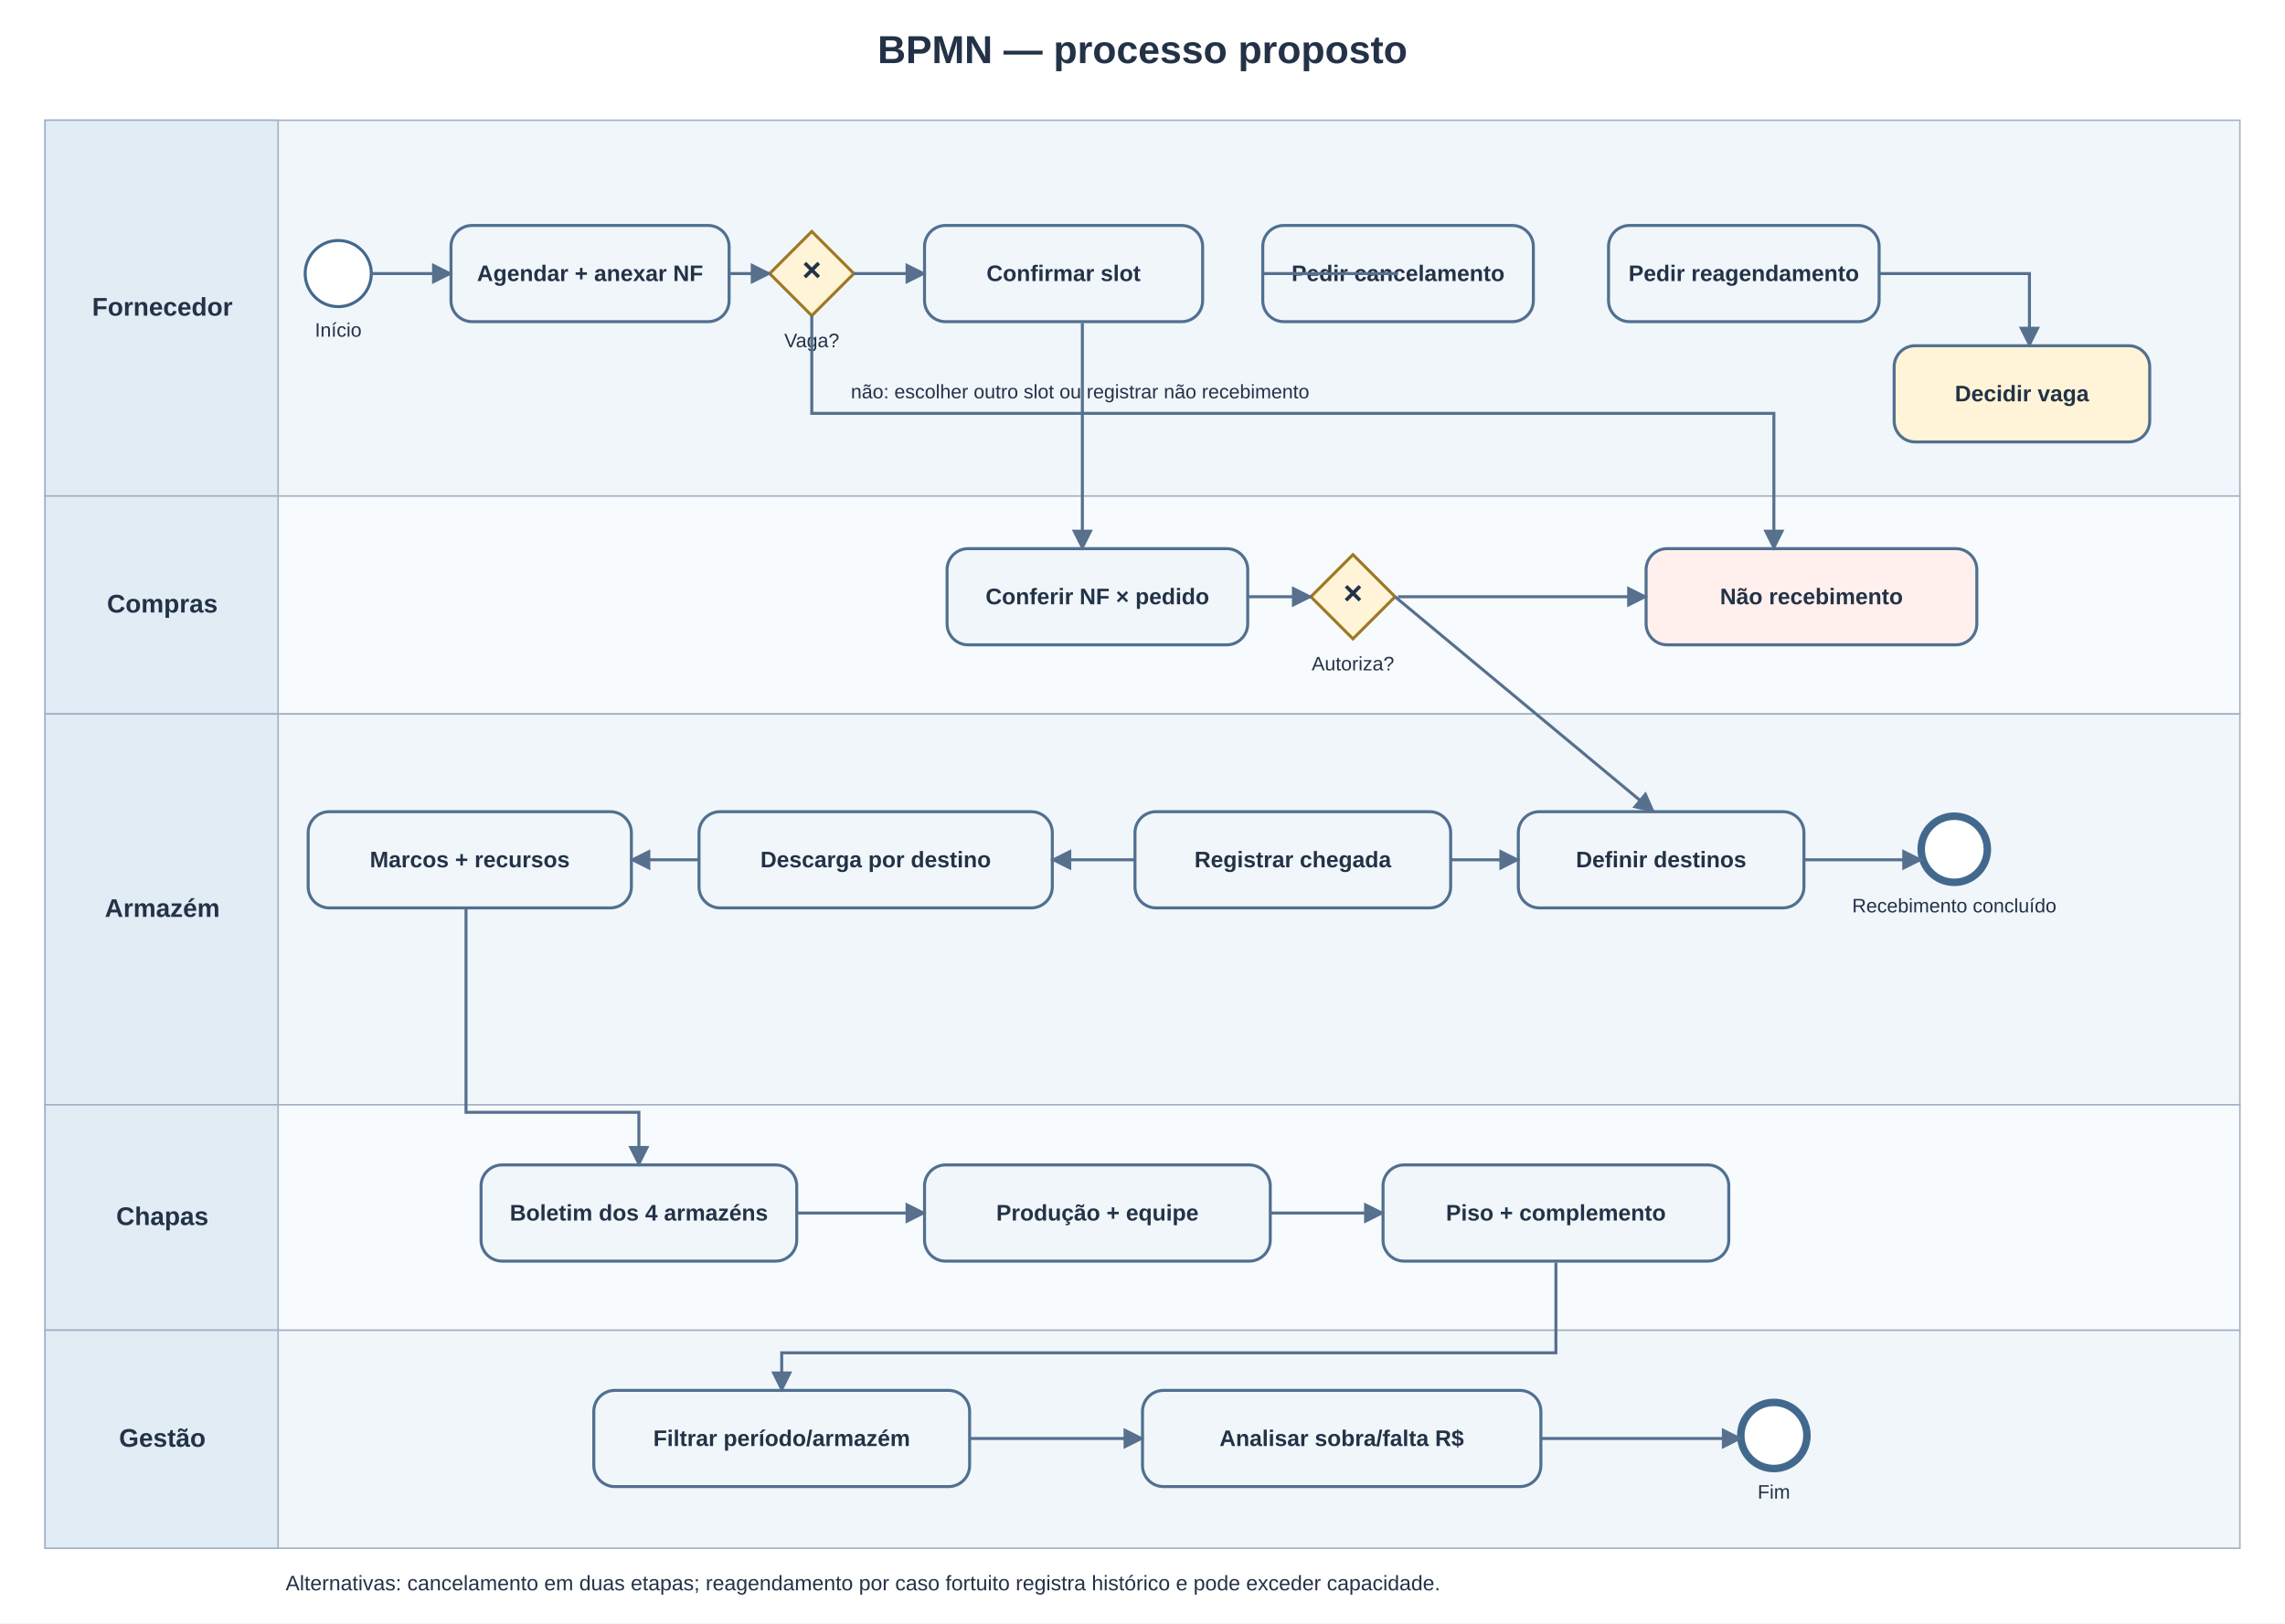
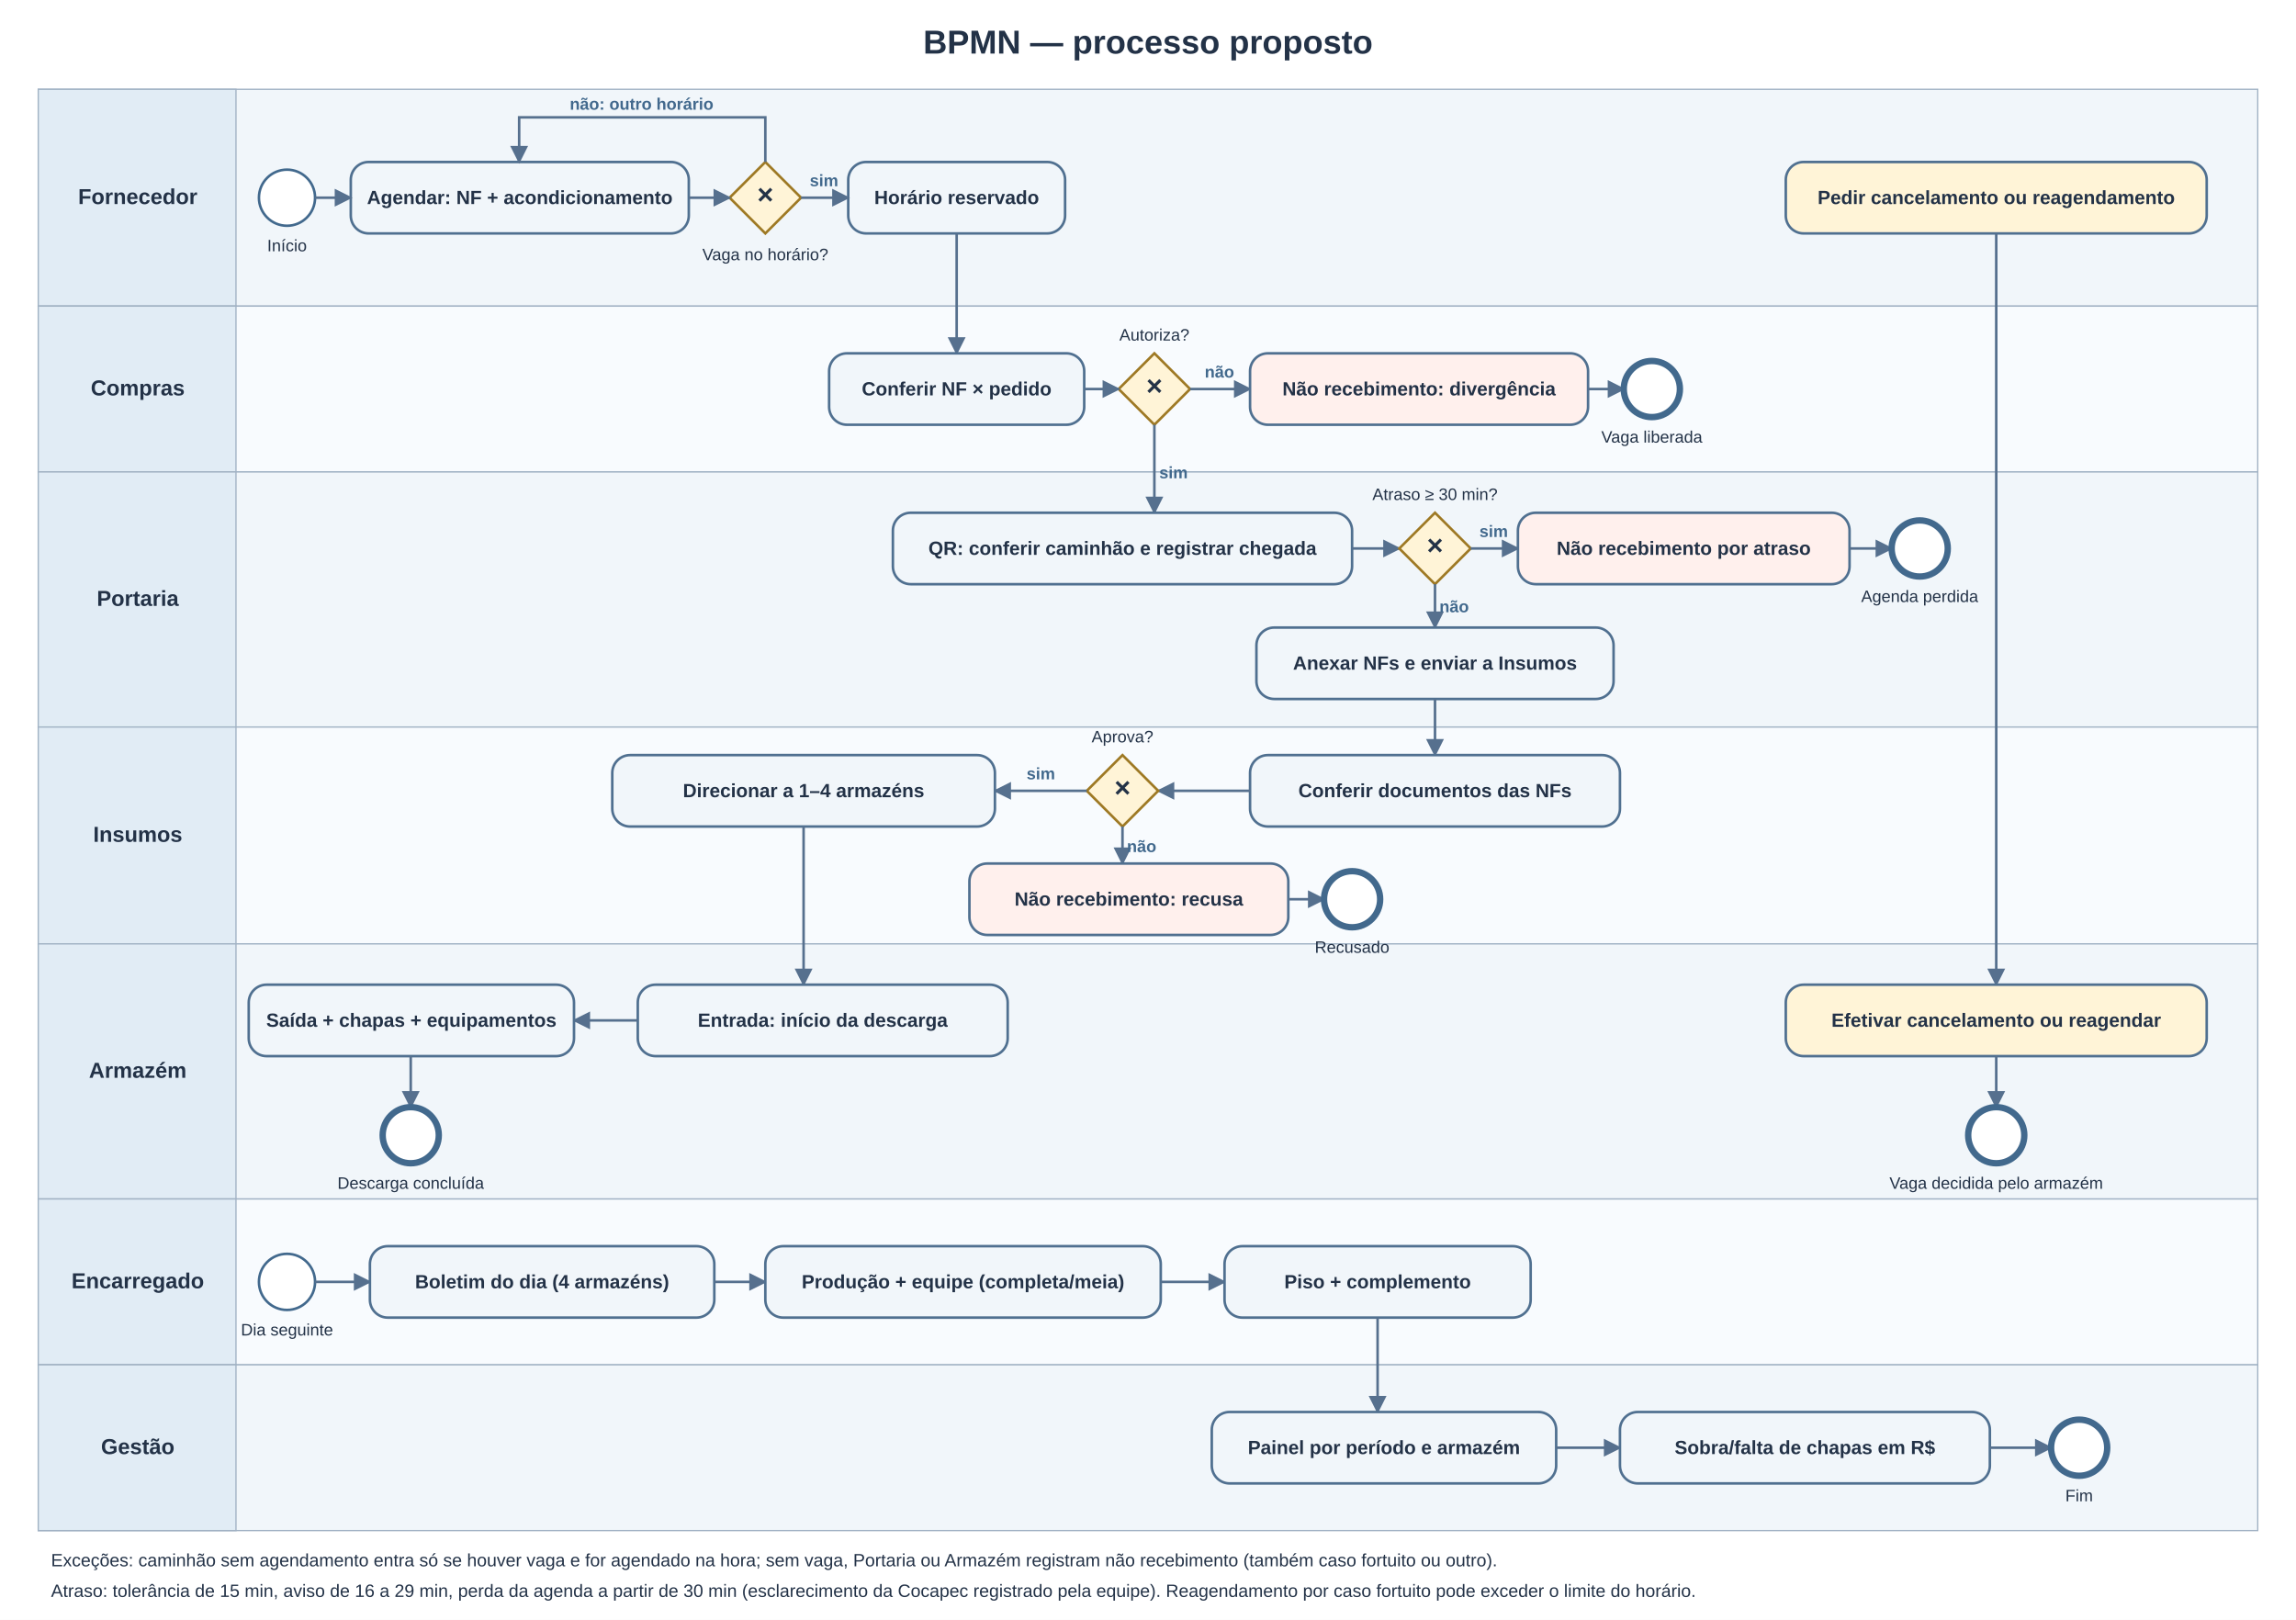
- <svg xmlns="http://www.w3.org/2000/svg" viewBox="0 0 1520 1080" role="img">
+ <svg xmlns="http://www.w3.org/2000/svg" viewBox="0 0 1800 1270" role="img">
  <defs>
    <marker id="arrow" viewBox="0 0 10 10" refX="9" refY="5" markerWidth="7" markerHeight="7" orient="auto-start-reverse">
      <path d="M0 0 L10 5 L0 10 z" fill="#56708e" />
    </marker>
  </defs>
  <rect width="100%" height="100%" fill="#fff" />
-   <text x="760" y="42" text-anchor="middle" font-family="Arial,sans-serif" font-size="26" font-weight="700" fill="#233247">BPMN — processo proposto</text>
-   <rect x="30" y="80" width="1460" height="250" fill="#f1f6fa" stroke="#a1b2c4" />
-   <rect x="30" y="80" width="155" height="250" fill="#e1ecf5" stroke="#a1b2c4" />
-   <text x="108" y="210" text-anchor="middle" font-family="Arial,sans-serif" font-size="17" font-weight="700" fill="#233247">Fornecedor</text>
-   <rect x="30" y="330" width="1460" height="145" fill="#f8fbfe" stroke="#a1b2c4" />
-   <rect x="30" y="330" width="155" height="145" fill="#e1ecf5" stroke="#a1b2c4" />
-   <text x="108" y="407.5" text-anchor="middle" font-family="Arial,sans-serif" font-size="17" font-weight="700" fill="#233247">Compras</text>
-   <rect x="30" y="475" width="1460" height="260" fill="#f1f6fa" stroke="#a1b2c4" />
-   <rect x="30" y="475" width="155" height="260" fill="#e1ecf5" stroke="#a1b2c4" />
-   <text x="108" y="610" text-anchor="middle" font-family="Arial,sans-serif" font-size="17" font-weight="700" fill="#233247">Armazém</text>
-   <rect x="30" y="735" width="1460" height="150" fill="#f8fbfe" stroke="#a1b2c4" />
-   <rect x="30" y="735" width="155" height="150" fill="#e1ecf5" stroke="#a1b2c4" />
-   <text x="108" y="815" text-anchor="middle" font-family="Arial,sans-serif" font-size="17" font-weight="700" fill="#233247">Chapas</text>
-   <rect x="30" y="885" width="1460" height="145" fill="#f1f6fa" stroke="#a1b2c4" />
-   <rect x="30" y="885" width="155" height="145" fill="#e1ecf5" stroke="#a1b2c4" />
-   <text x="108" y="962.5" text-anchor="middle" font-family="Arial,sans-serif" font-size="17" font-weight="700" fill="#233247">Gestão</text>
-   <circle cx="225" cy="182" r="22" fill="#fff" stroke="#42698d" stroke-width="2" />
-   <text x="225" y="224" text-anchor="middle" font-family="Arial,sans-serif" font-size="13" font-weight="500" fill="#233247">Início</text>
-   <rect x="300" y="150" width="185" height="64" rx="14" fill="#f1f6fa" stroke="#507090" stroke-width="2" />
-   <text x="392.5" y="187" text-anchor="middle" font-family="Arial,sans-serif" font-size="15" font-weight="600" fill="#233247">Agendar + anexar NF</text>
-   <path d="M540 154l28 28-28 28-28-28z" fill="#fff4d7" stroke="#9e7924" stroke-width="2" />
-   <text x="540" y="187" text-anchor="middle" font-family="Arial,sans-serif" font-size="22" font-weight="700" fill="#233247">×</text>
-   <text x="540" y="231" text-anchor="middle" font-family="Arial,sans-serif" font-size="13" font-weight="500" fill="#233247">Vaga?</text>
-   <rect x="615" y="150" width="185" height="64" rx="14" fill="#f1f6fa" stroke="#507090" stroke-width="2" />
-   <text x="707.5" y="187" text-anchor="middle" font-family="Arial,sans-serif" font-size="15" font-weight="600" fill="#233247">Confirmar slot</text>
-   <rect x="840" y="150" width="180" height="64" rx="14" fill="#f1f6fa" stroke="#507090" stroke-width="2" />
-   <text x="930" y="187" text-anchor="middle" font-family="Arial,sans-serif" font-size="15" font-weight="600" fill="#233247">Pedir cancelamento</text>
-   <rect x="1070" y="150" width="180" height="64" rx="14" fill="#f1f6fa" stroke="#507090" stroke-width="2" />
-   <text x="1160" y="187" text-anchor="middle" font-family="Arial,sans-serif" font-size="15" font-weight="600" fill="#233247">Pedir reagendamento</text>
-   <rect x="630" y="365" width="200" height="64" rx="14" fill="#f1f6fa" stroke="#507090" stroke-width="2" />
-   <text x="730" y="402" text-anchor="middle" font-family="Arial,sans-serif" font-size="15" font-weight="600" fill="#233247">Conferir NF × pedido</text>
-   <path d="M900 369l28 28-28 28-28-28z" fill="#fff4d7" stroke="#9e7924" stroke-width="2" />
-   <text x="900" y="402" text-anchor="middle" font-family="Arial,sans-serif" font-size="22" font-weight="700" fill="#233247">×</text>
-   <text x="900" y="446" text-anchor="middle" font-family="Arial,sans-serif" font-size="13" font-weight="500" fill="#233247">Autoriza?</text>
-   <rect x="1010" y="540" width="190" height="64" rx="14" fill="#f1f6fa" stroke="#507090" stroke-width="2" />
-   <text x="1105" y="577" text-anchor="middle" font-family="Arial,sans-serif" font-size="15" font-weight="600" fill="#233247">Definir destinos</text>
-   <rect x="755" y="540" width="210" height="64" rx="14" fill="#f1f6fa" stroke="#507090" stroke-width="2" />
-   <text x="860" y="577" text-anchor="middle" font-family="Arial,sans-serif" font-size="15" font-weight="600" fill="#233247">Registrar chegada</text>
-   <rect x="465" y="540" width="235" height="64" rx="14" fill="#f1f6fa" stroke="#507090" stroke-width="2" />
-   <text x="582.5" y="577" text-anchor="middle" font-family="Arial,sans-serif" font-size="15" font-weight="600" fill="#233247">Descarga por destino</text>
-   <rect x="205" y="540" width="215" height="64" rx="14" fill="#f1f6fa" stroke="#507090" stroke-width="2" />
-   <text x="312.5" y="577" text-anchor="middle" font-family="Arial,sans-serif" font-size="15" font-weight="600" fill="#233247">Marcos + recursos</text>
-   <circle cx="1300" cy="565" r="22" fill="#fff" stroke="#42698d" stroke-width="5" />
-   <text x="1300" y="607" text-anchor="middle" font-family="Arial,sans-serif" font-size="13" font-weight="500" fill="#233247">Recebimento concluído</text>
-   <rect x="320" y="775" width="210" height="64" rx="14" fill="#f1f6fa" stroke="#507090" stroke-width="2" />
-   <text x="425" y="812" text-anchor="middle" font-family="Arial,sans-serif" font-size="15" font-weight="600" fill="#233247">Boletim dos 4 armazéns</text>
-   <rect x="615" y="775" width="230" height="64" rx="14" fill="#f1f6fa" stroke="#507090" stroke-width="2" />
-   <text x="730" y="812" text-anchor="middle" font-family="Arial,sans-serif" font-size="15" font-weight="600" fill="#233247">Produção + equipe</text>
-   <rect x="920" y="775" width="230" height="64" rx="14" fill="#f1f6fa" stroke="#507090" stroke-width="2" />
-   <text x="1035" y="812" text-anchor="middle" font-family="Arial,sans-serif" font-size="15" font-weight="600" fill="#233247">Piso + complemento</text>
-   <rect x="395" y="925" width="250" height="64" rx="14" fill="#f1f6fa" stroke="#507090" stroke-width="2" />
-   <text x="520" y="962" text-anchor="middle" font-family="Arial,sans-serif" font-size="15" font-weight="600" fill="#233247">Filtrar período/armazém</text>
-   <rect x="760" y="925" width="265" height="64" rx="14" fill="#f1f6fa" stroke="#507090" stroke-width="2" />
-   <text x="892.5" y="962" text-anchor="middle" font-family="Arial,sans-serif" font-size="15" font-weight="600" fill="#233247">Analisar sobra/falta R$</text>
-   <circle cx="1180" cy="955" r="22" fill="#fff" stroke="#42698d" stroke-width="5" />
-   <text x="1180" y="997" text-anchor="middle" font-family="Arial,sans-serif" font-size="13" font-weight="500" fill="#233247">Fim</text>
-   <rect x="1095" y="365" width="220" height="64" rx="14" fill="#fff0ed" stroke="#507090" stroke-width="2" />
-   <text x="1205" y="402" text-anchor="middle" font-family="Arial,sans-serif" font-size="15" font-weight="600" fill="#233247">Não recebimento</text>
-   <rect x="1260" y="230" width="170" height="64" rx="14" fill="#fff4d7" stroke="#507090" stroke-width="2" />
-   <text x="1345" y="267" text-anchor="middle" font-family="Arial,sans-serif" font-size="15" font-weight="600" fill="#233247">Decidir vaga</text>
-   <line x1="247" y1="182" x2="300" y2="182" stroke="#56708e" stroke-width="2" marker-end="url(#arrow)" />
-   <line x1="485" y1="182" x2="512" y2="182" stroke="#56708e" stroke-width="2" marker-end="url(#arrow)" />
-   <line x1="568" y1="182" x2="615" y2="182" stroke="#56708e" stroke-width="2" marker-end="url(#arrow)" />
-   <line x1="720" y1="215" x2="720" y2="365" stroke="#56708e" stroke-width="2" marker-end="url(#arrow)" />
-   <line x1="830" y1="397" x2="872" y2="397" stroke="#56708e" stroke-width="2" marker-end="url(#arrow)" />
-   <line x1="928" y1="397" x2="1100" y2="540" stroke="#56708e" stroke-width="2" marker-end="url(#arrow)" />
-   <line x1="1200" y1="572" x2="1278" y2="572" stroke="#56708e" stroke-width="2" marker-end="url(#arrow)" />
-   <line x1="965" y1="572" x2="1010" y2="572" stroke="#56708e" stroke-width="2" marker-end="url(#arrow)" />
-   <line x1="755" y1="572" x2="700" y2="572" stroke="#56708e" stroke-width="2" marker-end="url(#arrow)" />
-   <line x1="465" y1="572" x2="420" y2="572" stroke="#56708e" stroke-width="2" marker-end="url(#arrow)" />
-   <line x1="530" y1="807" x2="615" y2="807" stroke="#56708e" stroke-width="2" marker-end="url(#arrow)" />
-   <line x1="845" y1="807" x2="920" y2="807" stroke="#56708e" stroke-width="2" marker-end="url(#arrow)" />
-   <line x1="645" y1="957" x2="760" y2="957" stroke="#56708e" stroke-width="2" marker-end="url(#arrow)" />
-   <line x1="1025" y1="957" x2="1158" y2="957" stroke="#56708e" stroke-width="2" marker-end="url(#arrow)" />
-   <line x1="930" y1="397" x2="1095" y2="397" stroke="#56708e" stroke-width="2" marker-end="url(#arrow)" />
-   <path d="M540 210 V275 H1180 V365" fill="none" stroke="#56708e" stroke-width="2" marker-end="url(#arrow)" />
-   <text x="566" y="265" text-anchor="start" font-family="Arial,sans-serif" font-size="13" font-weight="400" fill="#233247">não: escolher outro slot ou registrar não recebimento</text>
-   <path d="M310 605 V740 H425 V775" fill="none" stroke="#56708e" stroke-width="2" marker-end="url(#arrow)" />
-   <path d="M1035 840 V900 H520 V925" fill="none" stroke="#56708e" stroke-width="2" marker-end="url(#arrow)" />
-   <path d="M930 182 H840 M1250 182 H1350 V230" fill="none" stroke="#56708e" stroke-width="2" marker-end="url(#arrow)" />
-   <text x="190" y="1058" text-anchor="start" font-family="Arial,sans-serif" font-size="14" font-weight="400" fill="#233247">Alternativas: cancelamento em duas etapas; reagendamento por caso fortuito registra histórico e pode exceder capacidade.</text>
+   <text x="900" y="42" text-anchor="middle" font-family="Arial,sans-serif" font-size="26" font-weight="700" fill="#233247">BPMN — processo proposto</text>
+   <rect x="30" y="70" width="1740" height="170" fill="#f1f6fa" stroke="#a1b2c4" />
+   <rect x="30" y="70" width="155" height="170" fill="#e1ecf5" stroke="#a1b2c4" />
+   <text x="108" y="160" text-anchor="middle" font-family="Arial,sans-serif" font-size="17" font-weight="700" fill="#233247">Fornecedor</text>
+   <rect x="30" y="240" width="1740" height="130" fill="#f8fbfe" stroke="#a1b2c4" />
+   <rect x="30" y="240" width="155" height="130" fill="#e1ecf5" stroke="#a1b2c4" />
+   <text x="108" y="310" text-anchor="middle" font-family="Arial,sans-serif" font-size="17" font-weight="700" fill="#233247">Compras</text>
+   <rect x="30" y="370" width="1740" height="200" fill="#f1f6fa" stroke="#a1b2c4" />
+   <rect x="30" y="370" width="155" height="200" fill="#e1ecf5" stroke="#a1b2c4" />
+   <text x="108" y="475" text-anchor="middle" font-family="Arial,sans-serif" font-size="17" font-weight="700" fill="#233247">Portaria</text>
+   <rect x="30" y="570" width="1740" height="170" fill="#f8fbfe" stroke="#a1b2c4" />
+   <rect x="30" y="570" width="155" height="170" fill="#e1ecf5" stroke="#a1b2c4" />
+   <text x="108" y="660" text-anchor="middle" font-family="Arial,sans-serif" font-size="17" font-weight="700" fill="#233247">Insumos</text>
+   <rect x="30" y="740" width="1740" height="200" fill="#f1f6fa" stroke="#a1b2c4" />
+   <rect x="30" y="740" width="155" height="200" fill="#e1ecf5" stroke="#a1b2c4" />
+   <text x="108" y="845" text-anchor="middle" font-family="Arial,sans-serif" font-size="17" font-weight="700" fill="#233247">Armazém</text>
+   <rect x="30" y="940" width="1740" height="130" fill="#f8fbfe" stroke="#a1b2c4" />
+   <rect x="30" y="940" width="155" height="130" fill="#e1ecf5" stroke="#a1b2c4" />
+   <text x="108" y="1010" text-anchor="middle" font-family="Arial,sans-serif" font-size="17" font-weight="700" fill="#233247">Encarregado</text>
+   <rect x="30" y="1070" width="1740" height="130" fill="#f1f6fa" stroke="#a1b2c4" />
+   <rect x="30" y="1070" width="155" height="130" fill="#e1ecf5" stroke="#a1b2c4" />
+   <text x="108" y="1140" text-anchor="middle" font-family="Arial,sans-serif" font-size="17" font-weight="700" fill="#233247">Gestão</text>
+   <circle cx="225" cy="155" r="22" fill="#fff" stroke="#42698d" stroke-width="2" />
+   <text x="225" y="197" text-anchor="middle" font-family="Arial,sans-serif" font-size="13" font-weight="500" fill="#233247">Início</text>
+   <rect x="275" y="127" width="265" height="56" rx="14" fill="#f1f6fa" stroke="#507090" stroke-width="2" />
+   <text x="407.5" y="160" text-anchor="middle" font-family="Arial,sans-serif" font-size="15" font-weight="600" fill="#233247">Agendar: NF + acondicionamento</text>
+   <path d="M600 127l28 28-28 28-28-28z" fill="#fff4d7" stroke="#9e7924" stroke-width="2" />
+   <text x="600" y="160" text-anchor="middle" font-family="Arial,sans-serif" font-size="22" font-weight="700" fill="#233247">×</text>
+   <text x="600" y="204" text-anchor="middle" font-family="Arial,sans-serif" font-size="13" font-weight="500" fill="#233247">Vaga no horário?</text>
+   <rect x="665" y="127" width="170" height="56" rx="14" fill="#f1f6fa" stroke="#507090" stroke-width="2" />
+   <text x="750" y="160" text-anchor="middle" font-family="Arial,sans-serif" font-size="15" font-weight="600" fill="#233247">Horário reservado</text>
+   <line x1="247" y1="155" x2="275" y2="155" stroke="#56708e" stroke-width="2" marker-end="url(#arrow)" />
+   <line x1="540" y1="155" x2="572" y2="155" stroke="#56708e" stroke-width="2" marker-end="url(#arrow)" />
+   <line x1="628" y1="155" x2="665" y2="155" stroke="#56708e" stroke-width="2" marker-end="url(#arrow)" />
+   <text x="646" y="146" text-anchor="middle" font-family="Arial,sans-serif" font-size="13" font-weight="600" fill="#42698d">sim</text>
+   <path d="M600 127 V92 H407 V127" fill="none" stroke="#56708e" stroke-width="2" marker-end="url(#arrow)" />
+   <text x="503" y="86" text-anchor="middle" font-family="Arial,sans-serif" font-size="13" font-weight="600" fill="#42698d">não: outro horário</text>
+   <rect x="1400" y="127" width="330" height="56" rx="14" fill="#fff4d7" stroke="#507090" stroke-width="2" />
+   <text x="1565" y="160" text-anchor="middle" font-family="Arial,sans-serif" font-size="15" font-weight="600" fill="#233247">Pedir cancelamento ou reagendamento</text>
+   <line x1="750" y1="183" x2="750" y2="277" stroke="#56708e" stroke-width="2" marker-end="url(#arrow)" />
+   <rect x="650" y="277" width="200" height="56" rx="14" fill="#f1f6fa" stroke="#507090" stroke-width="2" />
+   <text x="750" y="310" text-anchor="middle" font-family="Arial,sans-serif" font-size="15" font-weight="600" fill="#233247">Conferir NF × pedido</text>
+   <path d="M905 277l28 28-28 28-28-28z" fill="#fff4d7" stroke="#9e7924" stroke-width="2" />
+   <text x="905" y="310" text-anchor="middle" font-family="Arial,sans-serif" font-size="22" font-weight="700" fill="#233247">×</text>
+   <text x="905" y="267" text-anchor="middle" font-family="Arial,sans-serif" font-size="13" font-weight="500" fill="#233247">Autoriza?</text>
+   <line x1="850" y1="305" x2="877" y2="305" stroke="#56708e" stroke-width="2" marker-end="url(#arrow)" />
+   <line x1="933" y1="305" x2="980" y2="305" stroke="#56708e" stroke-width="2" marker-end="url(#arrow)" />
+   <text x="956" y="296" text-anchor="middle" font-family="Arial,sans-serif" font-size="13" font-weight="600" fill="#42698d">não</text>
+   <rect x="980" y="277" width="265" height="56" rx="14" fill="#fff0ed" stroke="#507090" stroke-width="2" />
+   <text x="1112.5" y="310" text-anchor="middle" font-family="Arial,sans-serif" font-size="15" font-weight="600" fill="#233247">Não recebimento: divergência</text>
+   <line x1="1245" y1="305" x2="1273" y2="305" stroke="#56708e" stroke-width="2" marker-end="url(#arrow)" />
+   <circle cx="1295" cy="305" r="22" fill="#fff" stroke="#42698d" stroke-width="5" />
+   <text x="1295" y="347" text-anchor="middle" font-family="Arial,sans-serif" font-size="13" font-weight="500" fill="#233247">Vaga liberada</text>
+   <line x1="905" y1="333" x2="905" y2="402" stroke="#56708e" stroke-width="2" marker-end="url(#arrow)" />
+   <text x="920" y="375" text-anchor="middle" font-family="Arial,sans-serif" font-size="13" font-weight="600" fill="#42698d">sim</text>
+   <rect x="700" y="402" width="360" height="56" rx="14" fill="#f1f6fa" stroke="#507090" stroke-width="2" />
+   <text x="880" y="435" text-anchor="middle" font-family="Arial,sans-serif" font-size="15" font-weight="600" fill="#233247">QR: conferir caminhão e registrar chegada</text>
+   <line x1="1060" y1="430" x2="1097" y2="430" stroke="#56708e" stroke-width="2" marker-end="url(#arrow)" />
+   <path d="M1125 402l28 28-28 28-28-28z" fill="#fff4d7" stroke="#9e7924" stroke-width="2" />
+   <text x="1125" y="435" text-anchor="middle" font-family="Arial,sans-serif" font-size="22" font-weight="700" fill="#233247">×</text>
+   <text x="1125" y="392" text-anchor="middle" font-family="Arial,sans-serif" font-size="13" font-weight="500" fill="#233247">Atraso ≥ 30 min?</text>
+   <line x1="1153" y1="430" x2="1190" y2="430" stroke="#56708e" stroke-width="2" marker-end="url(#arrow)" />
+   <text x="1171" y="421" text-anchor="middle" font-family="Arial,sans-serif" font-size="13" font-weight="600" fill="#42698d">sim</text>
+   <rect x="1190" y="402" width="260" height="56" rx="14" fill="#fff0ed" stroke="#507090" stroke-width="2" />
+   <text x="1320" y="435" text-anchor="middle" font-family="Arial,sans-serif" font-size="15" font-weight="600" fill="#233247">Não recebimento por atraso</text>
+   <line x1="1450" y1="430" x2="1483" y2="430" stroke="#56708e" stroke-width="2" marker-end="url(#arrow)" />
+   <circle cx="1505" cy="430" r="22" fill="#fff" stroke="#42698d" stroke-width="5" />
+   <text x="1505" y="472" text-anchor="middle" font-family="Arial,sans-serif" font-size="13" font-weight="500" fill="#233247">Agenda perdida</text>
+   <line x1="1125" y1="458" x2="1125" y2="492" stroke="#56708e" stroke-width="2" marker-end="url(#arrow)" />
+   <text x="1140" y="480" text-anchor="middle" font-family="Arial,sans-serif" font-size="13" font-weight="600" fill="#42698d">não</text>
+   <rect x="985" y="492" width="280" height="56" rx="14" fill="#f1f6fa" stroke="#507090" stroke-width="2" />
+   <text x="1125" y="525" text-anchor="middle" font-family="Arial,sans-serif" font-size="15" font-weight="600" fill="#233247">Anexar NFs e enviar a Insumos</text>
+   <line x1="1125" y1="548" x2="1125" y2="592" stroke="#56708e" stroke-width="2" marker-end="url(#arrow)" />
+   <rect x="980" y="592" width="290" height="56" rx="14" fill="#f1f6fa" stroke="#507090" stroke-width="2" />
+   <text x="1125" y="625" text-anchor="middle" font-family="Arial,sans-serif" font-size="15" font-weight="600" fill="#233247">Conferir documentos das NFs</text>
+   <line x1="980" y1="620" x2="908" y2="620" stroke="#56708e" stroke-width="2" marker-end="url(#arrow)" />
+   <path d="M880 592l28 28-28 28-28-28z" fill="#fff4d7" stroke="#9e7924" stroke-width="2" />
+   <text x="880" y="625" text-anchor="middle" font-family="Arial,sans-serif" font-size="22" font-weight="700" fill="#233247">×</text>
+   <text x="880" y="582" text-anchor="middle" font-family="Arial,sans-serif" font-size="13" font-weight="500" fill="#233247">Aprova?</text>
+   <line x1="852" y1="620" x2="780" y2="620" stroke="#56708e" stroke-width="2" marker-end="url(#arrow)" />
+   <text x="816" y="611" text-anchor="middle" font-family="Arial,sans-serif" font-size="13" font-weight="600" fill="#42698d">sim</text>
+   <rect x="480" y="592" width="300" height="56" rx="14" fill="#f1f6fa" stroke="#507090" stroke-width="2" />
+   <text x="630" y="625" text-anchor="middle" font-family="Arial,sans-serif" font-size="15" font-weight="600" fill="#233247">Direcionar a 1–4 armazéns</text>
+   <line x1="880" y1="648" x2="880" y2="677" stroke="#56708e" stroke-width="2" marker-end="url(#arrow)" />
+   <text x="895" y="668" text-anchor="middle" font-family="Arial,sans-serif" font-size="13" font-weight="600" fill="#42698d">não</text>
+   <rect x="760" y="677" width="250" height="56" rx="14" fill="#fff0ed" stroke="#507090" stroke-width="2" />
+   <text x="885" y="710" text-anchor="middle" font-family="Arial,sans-serif" font-size="15" font-weight="600" fill="#233247">Não recebimento: recusa</text>
+   <line x1="1010" y1="705" x2="1038" y2="705" stroke="#56708e" stroke-width="2" marker-end="url(#arrow)" />
+   <circle cx="1060" cy="705" r="22" fill="#fff" stroke="#42698d" stroke-width="5" />
+   <text x="1060" y="747" text-anchor="middle" font-family="Arial,sans-serif" font-size="13" font-weight="500" fill="#233247">Recusado</text>
+   <line x1="630" y1="648" x2="630" y2="772" stroke="#56708e" stroke-width="2" marker-end="url(#arrow)" />
+   <rect x="500" y="772" width="290" height="56" rx="14" fill="#f1f6fa" stroke="#507090" stroke-width="2" />
+   <text x="645" y="805" text-anchor="middle" font-family="Arial,sans-serif" font-size="15" font-weight="600" fill="#233247">Entrada: início da descarga</text>
+   <line x1="500" y1="800" x2="450" y2="800" stroke="#56708e" stroke-width="2" marker-end="url(#arrow)" />
+   <rect x="195" y="772" width="255" height="56" rx="14" fill="#f1f6fa" stroke="#507090" stroke-width="2" />
+   <text x="322.5" y="805" text-anchor="middle" font-family="Arial,sans-serif" font-size="15" font-weight="600" fill="#233247">Saída + chapas + equipamentos</text>
+   <line x1="322" y1="828" x2="322" y2="868" stroke="#56708e" stroke-width="2" marker-end="url(#arrow)" />
+   <circle cx="322" cy="890" r="22" fill="#fff" stroke="#42698d" stroke-width="5" />
+   <text x="322" y="932" text-anchor="middle" font-family="Arial,sans-serif" font-size="13" font-weight="500" fill="#233247">Descarga concluída</text>
+   <line x1="1565" y1="183" x2="1565" y2="772" stroke="#56708e" stroke-width="2" marker-end="url(#arrow)" />
+   <rect x="1400" y="772" width="330" height="56" rx="14" fill="#fff4d7" stroke="#507090" stroke-width="2" />
+   <text x="1565" y="805" text-anchor="middle" font-family="Arial,sans-serif" font-size="15" font-weight="600" fill="#233247">Efetivar cancelamento ou reagendar</text>
+   <line x1="1565" y1="828" x2="1565" y2="868" stroke="#56708e" stroke-width="2" marker-end="url(#arrow)" />
+   <circle cx="1565" cy="890" r="22" fill="#fff" stroke="#42698d" stroke-width="5" />
+   <text x="1565" y="932" text-anchor="middle" font-family="Arial,sans-serif" font-size="13" font-weight="500" fill="#233247">Vaga decidida pelo armazém</text>
+   <circle cx="225" cy="1005" r="22" fill="#fff" stroke="#42698d" stroke-width="2" />
+   <text x="225" y="1047" text-anchor="middle" font-family="Arial,sans-serif" font-size="13" font-weight="500" fill="#233247">Dia seguinte</text>
+   <line x1="247" y1="1005" x2="290" y2="1005" stroke="#56708e" stroke-width="2" marker-end="url(#arrow)" />
+   <rect x="290" y="977" width="270" height="56" rx="14" fill="#f1f6fa" stroke="#507090" stroke-width="2" />
+   <text x="425" y="1010" text-anchor="middle" font-family="Arial,sans-serif" font-size="15" font-weight="600" fill="#233247">Boletim do dia (4 armazéns)</text>
+   <line x1="560" y1="1005" x2="600" y2="1005" stroke="#56708e" stroke-width="2" marker-end="url(#arrow)" />
+   <rect x="600" y="977" width="310" height="56" rx="14" fill="#f1f6fa" stroke="#507090" stroke-width="2" />
+   <text x="755" y="1010" text-anchor="middle" font-family="Arial,sans-serif" font-size="15" font-weight="600" fill="#233247">Produção + equipe (completa/meia)</text>
+   <line x1="910" y1="1005" x2="960" y2="1005" stroke="#56708e" stroke-width="2" marker-end="url(#arrow)" />
+   <rect x="960" y="977" width="240" height="56" rx="14" fill="#f1f6fa" stroke="#507090" stroke-width="2" />
+   <text x="1080" y="1010" text-anchor="middle" font-family="Arial,sans-serif" font-size="15" font-weight="600" fill="#233247">Piso + complemento</text>
+   <line x1="1080" y1="1033" x2="1080" y2="1107" stroke="#56708e" stroke-width="2" marker-end="url(#arrow)" />
+   <rect x="950" y="1107" width="270" height="56" rx="14" fill="#f1f6fa" stroke="#507090" stroke-width="2" />
+   <text x="1085" y="1140" text-anchor="middle" font-family="Arial,sans-serif" font-size="15" font-weight="600" fill="#233247">Painel por período e armazém</text>
+   <line x1="1220" y1="1135" x2="1270" y2="1135" stroke="#56708e" stroke-width="2" marker-end="url(#arrow)" />
+   <rect x="1270" y="1107" width="290" height="56" rx="14" fill="#f1f6fa" stroke="#507090" stroke-width="2" />
+   <text x="1415" y="1140" text-anchor="middle" font-family="Arial,sans-serif" font-size="15" font-weight="600" fill="#233247">Sobra/falta de chapas em R$</text>
+   <line x1="1560" y1="1135" x2="1608" y2="1135" stroke="#56708e" stroke-width="2" marker-end="url(#arrow)" />
+   <circle cx="1630" cy="1135" r="22" fill="#fff" stroke="#42698d" stroke-width="5" />
+   <text x="1630" y="1177" text-anchor="middle" font-family="Arial,sans-serif" font-size="13" font-weight="500" fill="#233247">Fim</text>
+   <text x="40" y="1228" text-anchor="start" font-family="Arial,sans-serif" font-size="14" font-weight="400" fill="#233247">Exceções: caminhão sem agendamento entra só se houver vaga e for agendado na hora; sem vaga, Portaria ou Armazém registram não recebimento (também caso fortuito ou outro).</text>
+   <text x="40" y="1252" text-anchor="start" font-family="Arial,sans-serif" font-size="14" font-weight="400" fill="#233247">Atraso: tolerância de 15 min, aviso de 16 a 29 min, perda da agenda a partir de 30 min (esclarecimento da Cocapec registrado pela equipe). Reagendamento por caso fortuito pode exceder o limite do horário.</text>
</svg>
